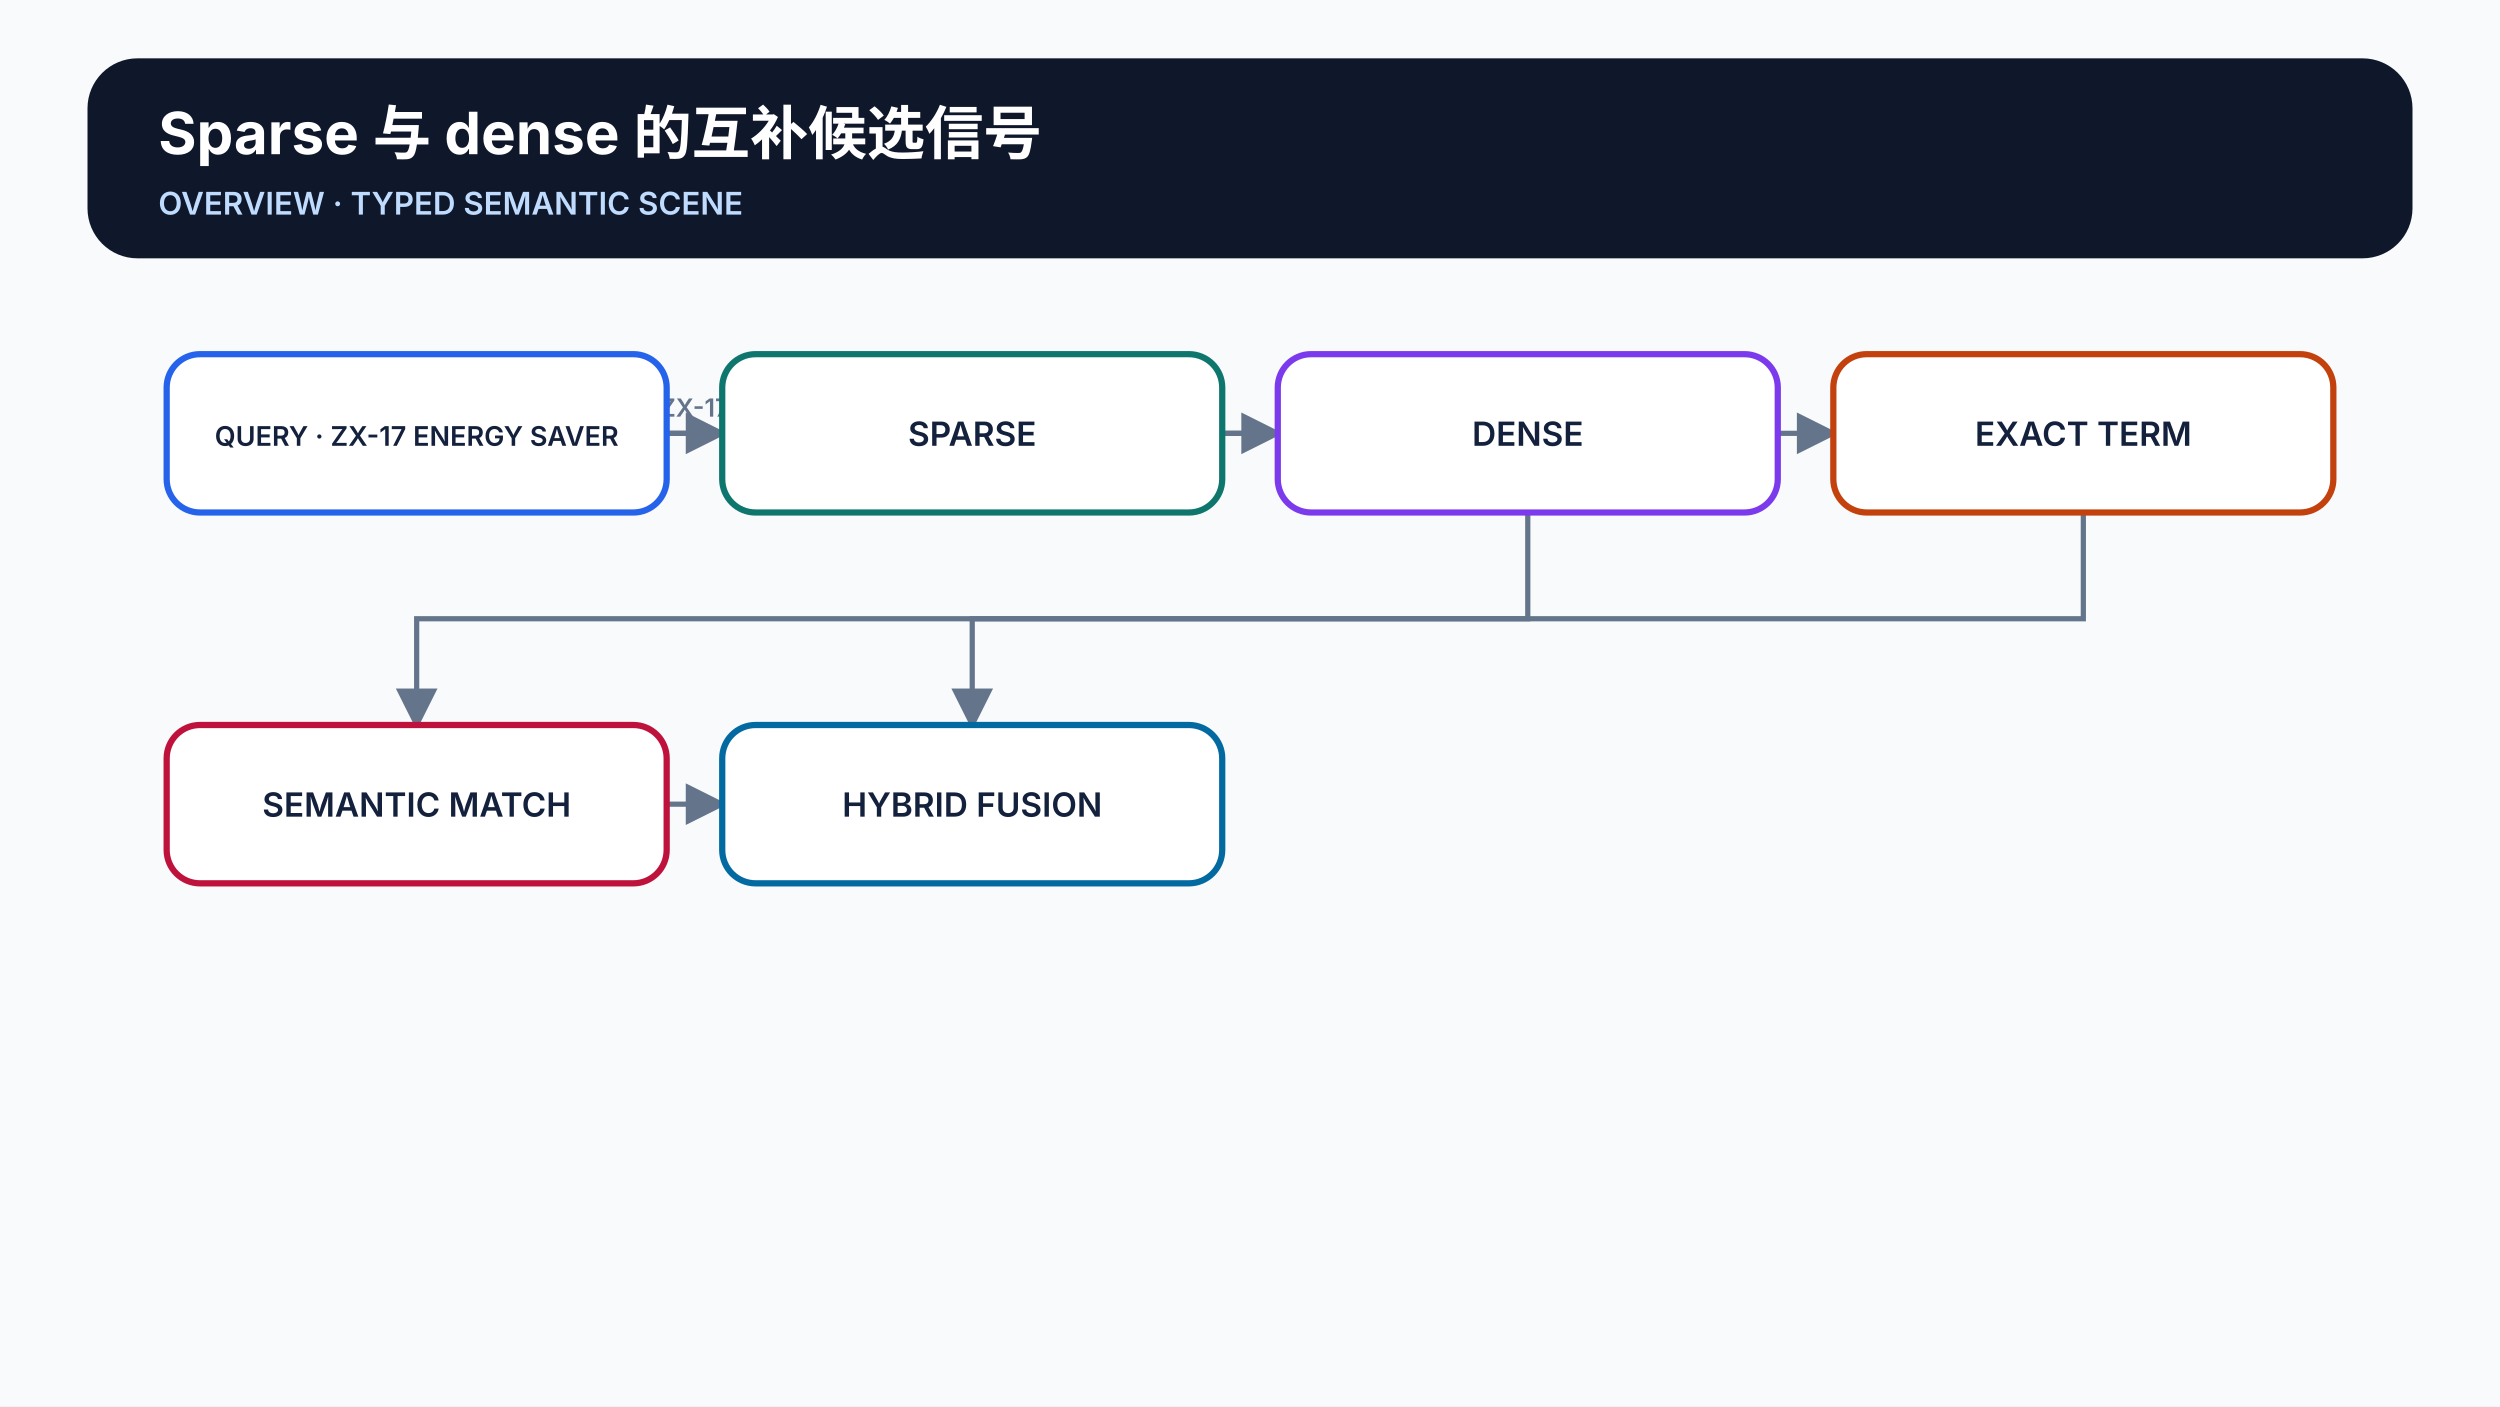
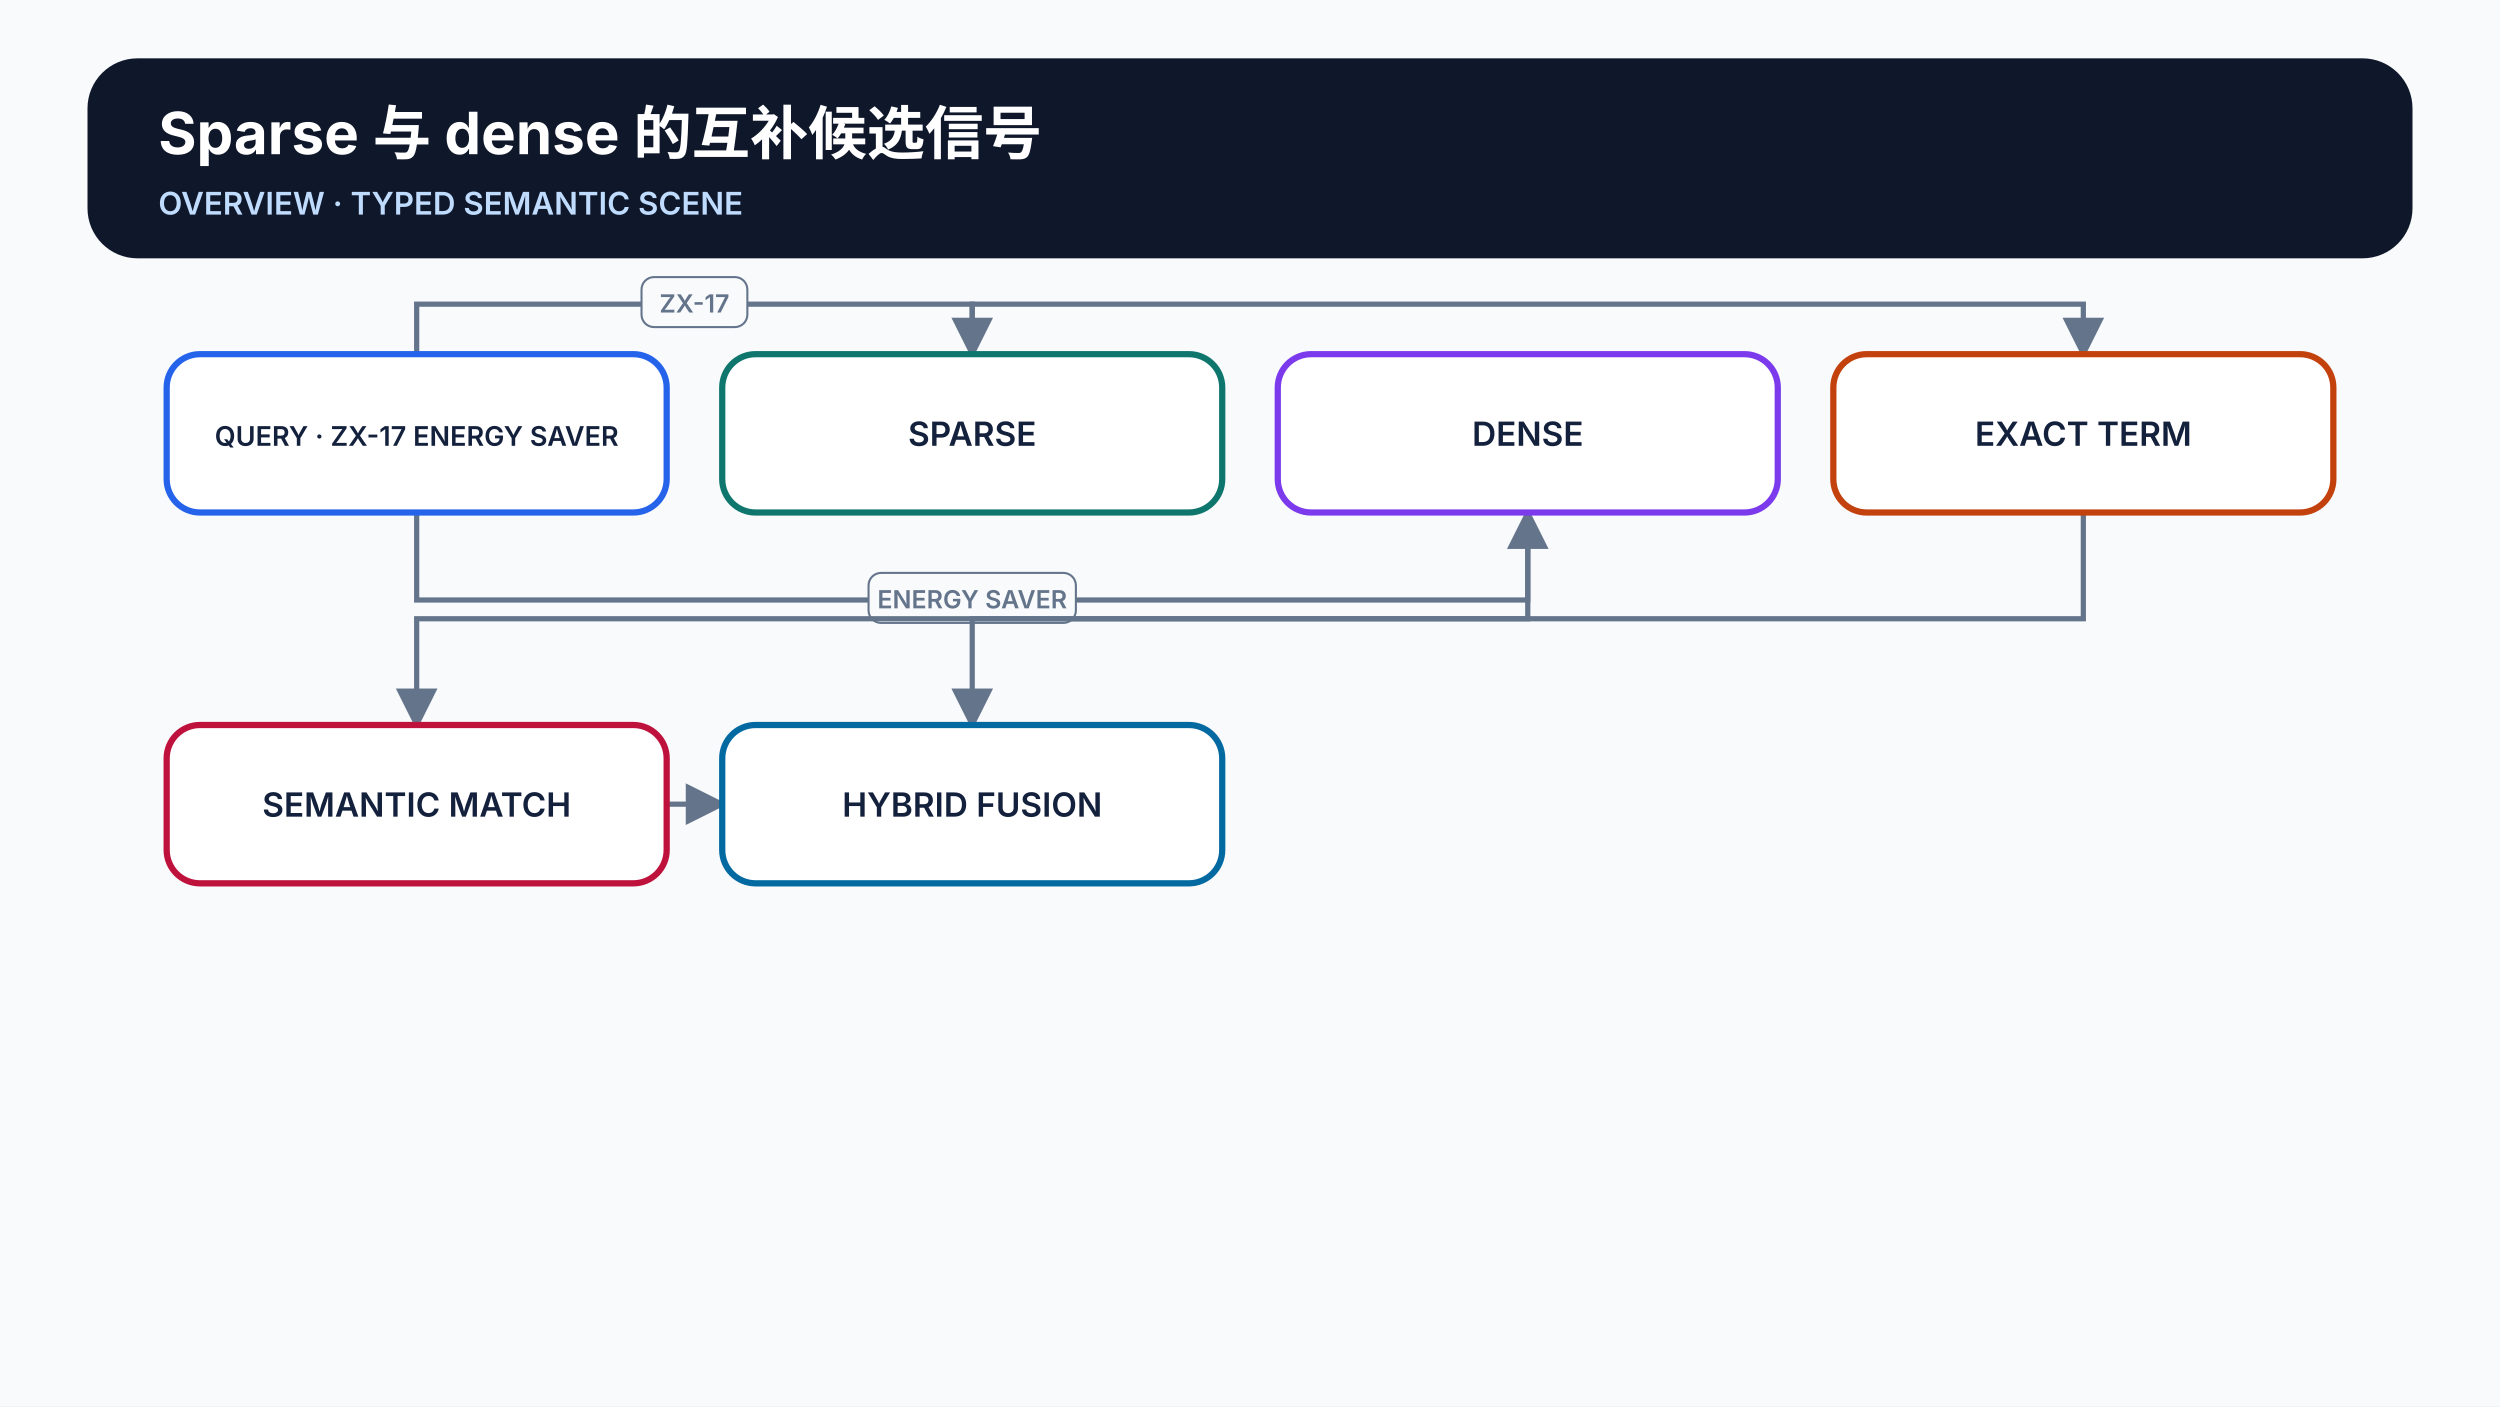
<svg xmlns="http://www.w3.org/2000/svg" width="1200" height="675" viewBox="0 0 1200 675" role="img" aria-labelledby="visual-context-05-hybrid-signals-title visual-context-05-hybrid-signals-desc">
  <defs>
    <marker id="visual-context-05-hybrid-signals-arrow" markerWidth="8" markerHeight="8" refX="7" refY="4" orient="auto">
      <path d="M0 0 L8 4 L0 8 Z" fill="#64748b" />
    </marker>
  </defs>
  <rect x="0" y="0" width="1200" height="675" fill="#f8fafc" />
  <rect x="42" y="28" width="1116" height="96" rx="24" fill="#0f172a" />
  <text x="76" y="74" font-family="Inter, Arial, sans-serif" font-size="28" font-weight="700" fill="#ffffff" text-anchor="start">Sparse 与 dense 的互补候选信号</text>
  <text x="76" y="103" font-family="Inter, Arial, sans-serif" font-size="15" font-weight="600" fill="#bfdbfe" text-anchor="start">OVERVIEW · TYPED SEMANTIC SCENE</text>
-   <polyline id="visual-context-05-hybrid-signals-edge-query-sparse" data-edge="query-sparse" data-from="query" data-to="sparse" points="320,208 346.667,208" fill="none" stroke="#64748b" stroke-width="2.5" marker-end="url(#visual-context-05-hybrid-signals-arrow)" />
-   <text x="333.333" y="200" font-family="Inter, Arial, sans-serif" font-size="12" font-weight="600" fill="#64748b" text-anchor="middle">ZX-17</text>
-   <polyline id="visual-context-05-hybrid-signals-edge-query-dense" data-edge="query-dense" data-from="query" data-to="dense" points="320,208 613.333,208" fill="none" stroke="#64748b" stroke-width="2.5" marker-end="url(#visual-context-05-hybrid-signals-arrow)" />
-   <text x="466.667" y="200" font-family="Inter, Arial, sans-serif" font-size="12" font-weight="600" fill="#64748b" text-anchor="middle">ENERGY SAVER</text>
-   <polyline id="visual-context-05-hybrid-signals-edge-sparse-exact" data-edge="sparse-exact" data-from="sparse" data-to="exact" points="586.667,208 880,208" fill="none" stroke="#64748b" stroke-width="2.5" marker-end="url(#visual-context-05-hybrid-signals-arrow)" />
+   <polyline id="visual-context-05-hybrid-signals-edge-query-sparse" data-edge="query-sparse" data-from="query" data-to="sparse" points="200,170 200,146 466.667,146 466.667,170" fill="none" stroke="#64748b" stroke-width="2.5" marker-end="url(#visual-context-05-hybrid-signals-arrow)" />
+   <g id="visual-context-05-hybrid-signals-edge-label-query-sparse" data-edge-label="query-sparse">
+     <rect x="307.933" y="133" width="50.8" height="24" rx="6" fill="#f8fafc" stroke="#64748b" stroke-width="1" />
+     <text x="333.333" y="150" font-family="Inter, Arial, sans-serif" font-size="12" font-weight="600" fill="#64748b" text-anchor="middle">ZX-17</text>
+   </g>
+   <polyline id="visual-context-05-hybrid-signals-edge-query-dense" data-edge="query-dense" data-from="query" data-to="dense" points="200,246 200,288 733.333,288 733.333,246" fill="none" stroke="#64748b" stroke-width="2.5" marker-end="url(#visual-context-05-hybrid-signals-arrow)" />
+   <g id="visual-context-05-hybrid-signals-edge-label-query-dense" data-edge-label="query-dense">
+     <rect x="416.907" y="275" width="99.52" height="24" rx="6" fill="#f8fafc" stroke="#64748b" stroke-width="1" />
+     <text x="466.667" y="292" font-family="Inter, Arial, sans-serif" font-size="12" font-weight="600" fill="#64748b" text-anchor="middle">ENERGY SAVER</text>
+   </g>
+   <polyline id="visual-context-05-hybrid-signals-edge-sparse-exact" data-edge="sparse-exact" data-from="sparse" data-to="exact" points="466.667,170 466.667,146 1000,146 1000,170" fill="none" stroke="#64748b" stroke-width="2.5" marker-end="url(#visual-context-05-hybrid-signals-arrow)" />
  <polyline id="visual-context-05-hybrid-signals-edge-dense-semantic" data-edge="dense-semantic" data-from="dense" data-to="semantic" points="733.333,246 733.333,297 200,297 200,348" fill="none" stroke="#64748b" stroke-width="2.5" marker-end="url(#visual-context-05-hybrid-signals-arrow)" />
  <polyline id="visual-context-05-hybrid-signals-edge-exact-fusion" data-edge="exact-fusion" data-from="exact" data-to="fusion" points="1000,246 1000,297 466.667,297 466.667,348" fill="none" stroke="#64748b" stroke-width="2.5" marker-end="url(#visual-context-05-hybrid-signals-arrow)" />
  <polyline id="visual-context-05-hybrid-signals-edge-semantic-fusion" data-edge="semantic-fusion" data-from="semantic" data-to="fusion" points="320,386 346.667,386" fill="none" stroke="#64748b" stroke-width="2.5" marker-end="url(#visual-context-05-hybrid-signals-arrow)" />
  <g id="visual-context-05-hybrid-signals-node-query" data-node="query">
    <rect x="80" y="170" width="240" height="76" rx="16" fill="#ffffff" stroke="#2563eb" stroke-width="3" />
    <text x="200" y="214" font-family="Inter, Arial, sans-serif" font-size="13" font-weight="600" fill="#14213d" text-anchor="middle">QUERY · ZX-17 ENERGY SAVER</text>
  </g>
  <g id="visual-context-05-hybrid-signals-node-sparse" data-node="sparse">
    <rect x="346.667" y="170" width="240" height="76" rx="16" fill="#ffffff" stroke="#0f766e" stroke-width="3" />
    <text x="466.667" y="214" font-family="Inter, Arial, sans-serif" font-size="16" font-weight="600" fill="#14213d" text-anchor="middle">SPARSE</text>
  </g>
  <g id="visual-context-05-hybrid-signals-node-dense" data-node="dense">
    <rect x="613.333" y="170" width="240" height="76" rx="16" fill="#ffffff" stroke="#7c3aed" stroke-width="3" />
    <text x="733.333" y="214" font-family="Inter, Arial, sans-serif" font-size="16" font-weight="600" fill="#14213d" text-anchor="middle">DENSE</text>
  </g>
  <g id="visual-context-05-hybrid-signals-node-exact" data-node="exact">
    <rect x="880" y="170" width="240" height="76" rx="16" fill="#ffffff" stroke="#c2410c" stroke-width="3" />
    <text x="1000" y="214" font-family="Inter, Arial, sans-serif" font-size="16" font-weight="600" fill="#14213d" text-anchor="middle">EXACT TERM</text>
  </g>
  <g id="visual-context-05-hybrid-signals-node-semantic" data-node="semantic">
    <rect x="80" y="348" width="240" height="76" rx="16" fill="#ffffff" stroke="#be123c" stroke-width="3" />
    <text x="200" y="392" font-family="Inter, Arial, sans-serif" font-size="16" font-weight="600" fill="#14213d" text-anchor="middle">SEMANTIC MATCH</text>
  </g>
  <g id="visual-context-05-hybrid-signals-node-fusion" data-node="fusion">
    <rect x="346.667" y="348" width="240" height="76" rx="16" fill="#ffffff" stroke="#0369a1" stroke-width="3" />
    <text x="466.667" y="392" font-family="Inter, Arial, sans-serif" font-size="16" font-weight="600" fill="#14213d" text-anchor="middle">HYBRID FUSION</text>
  </g>
</svg>
